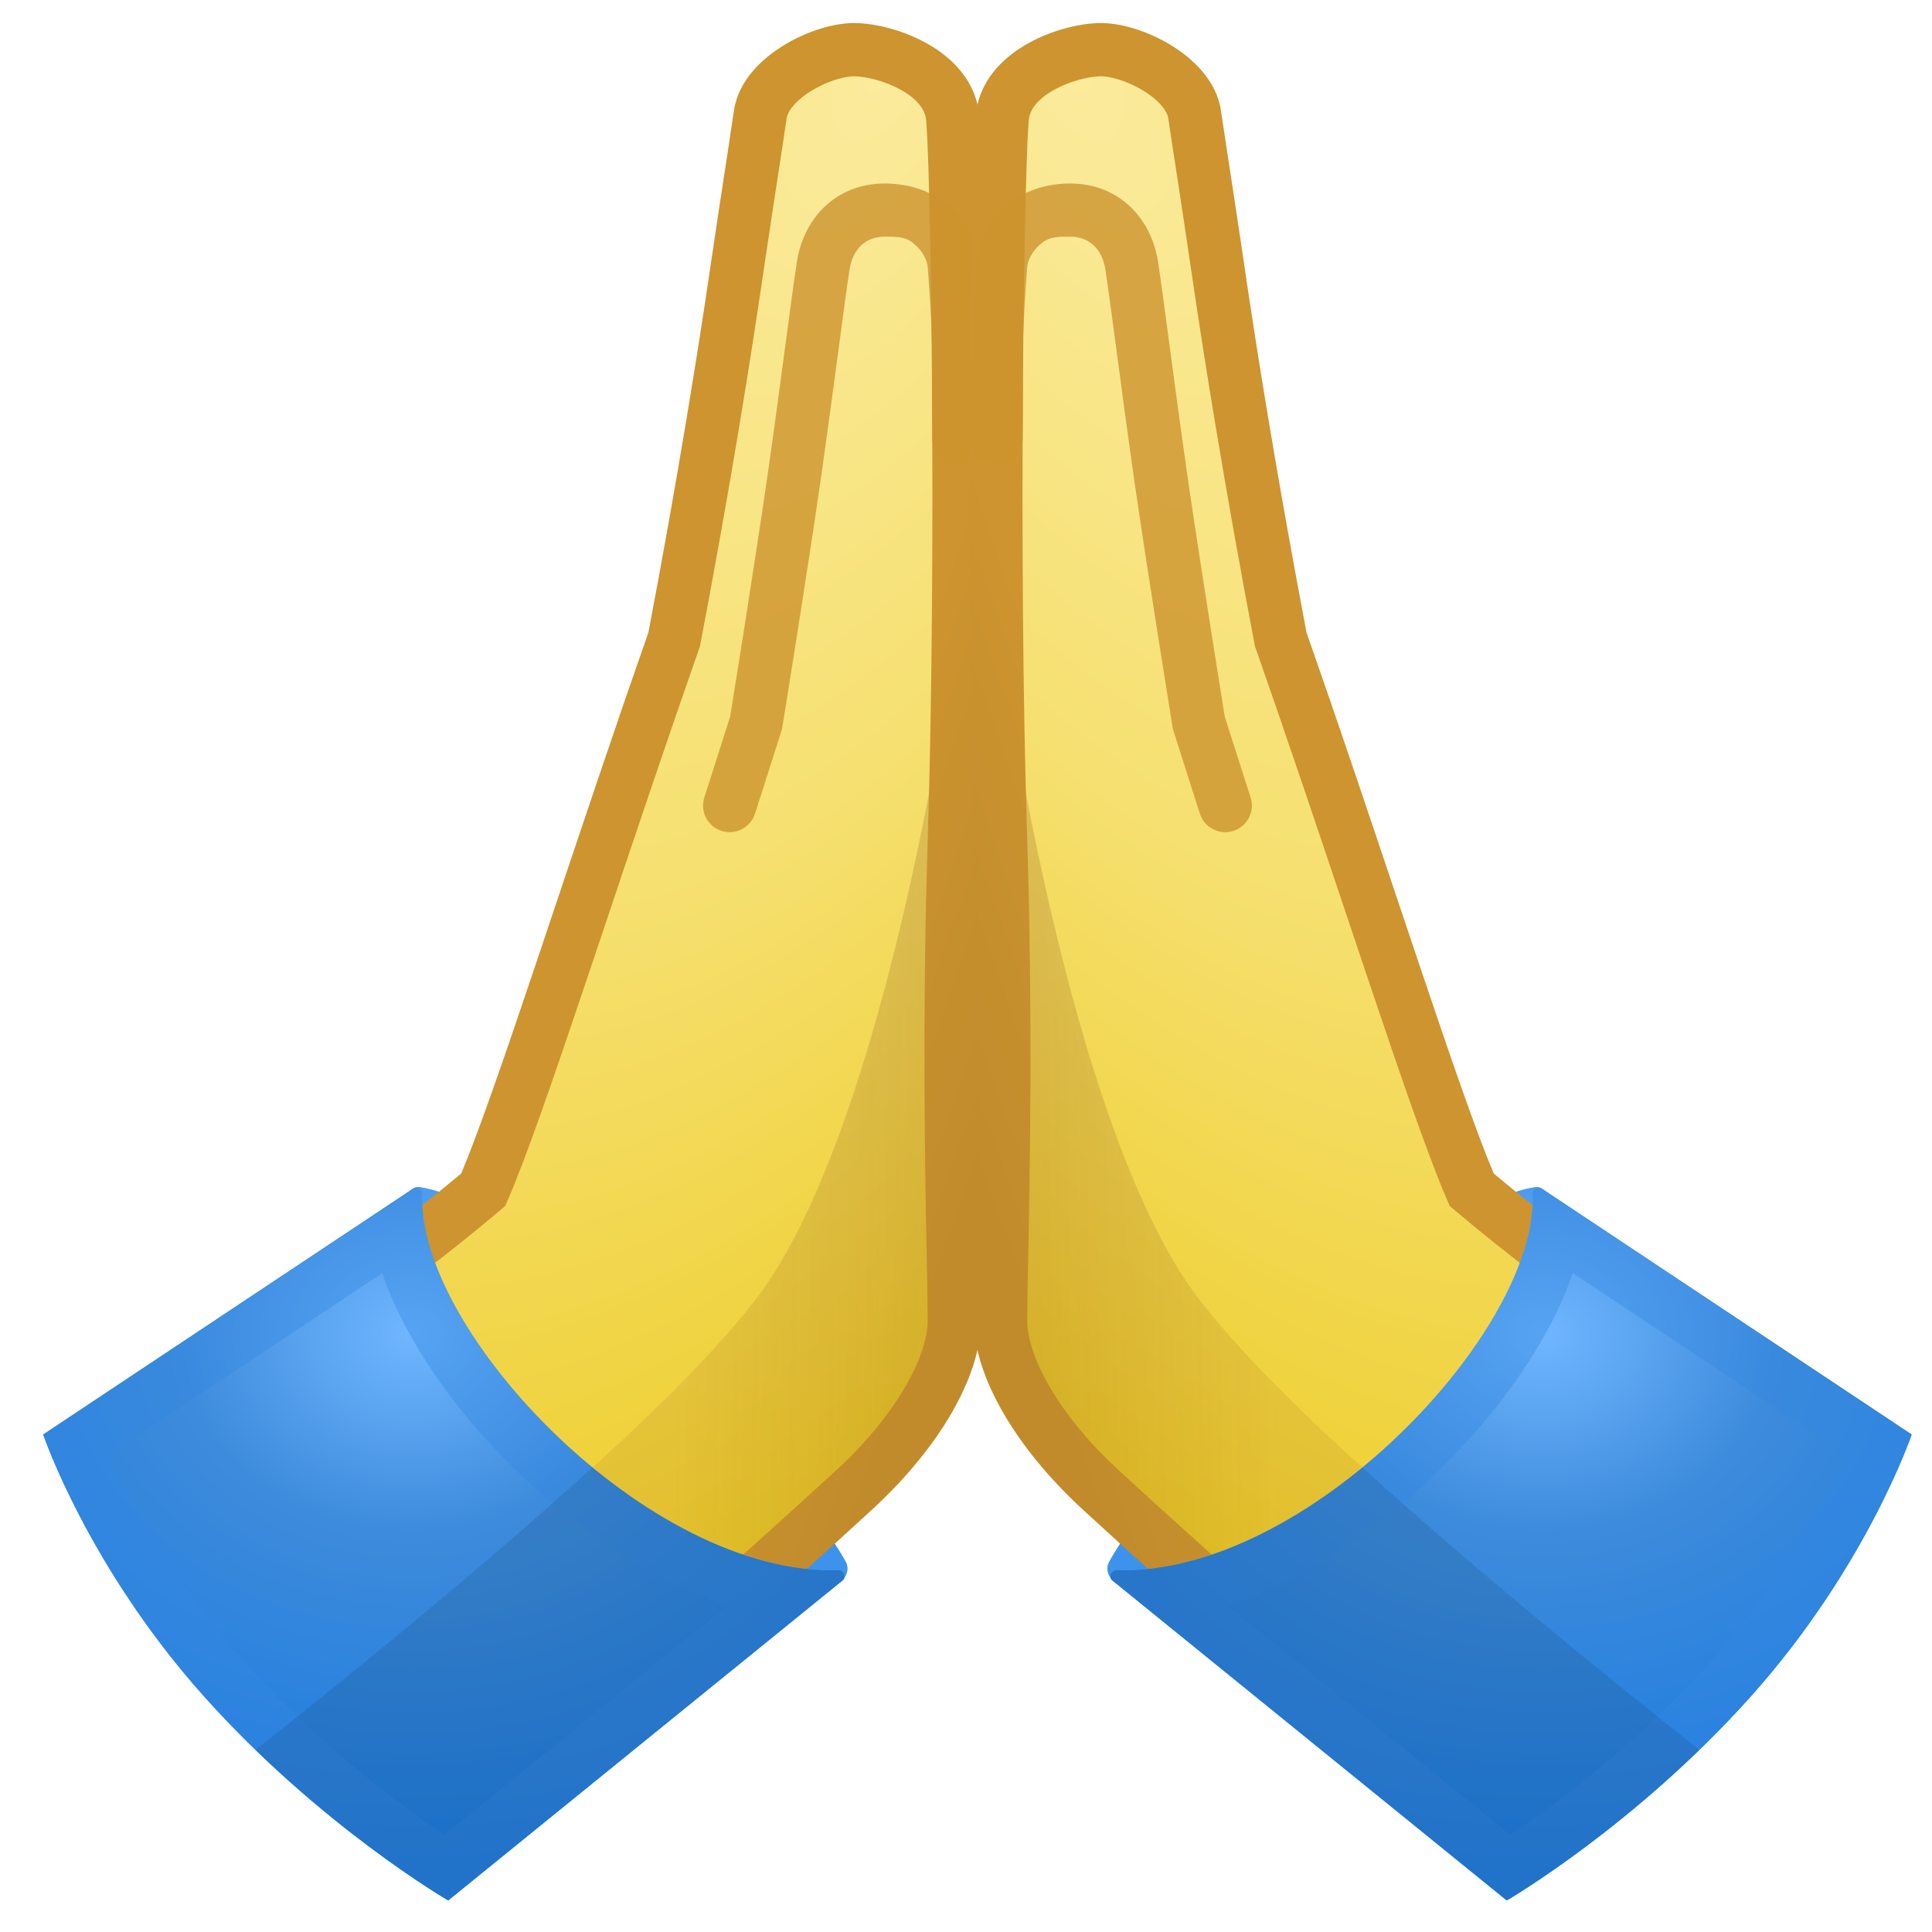
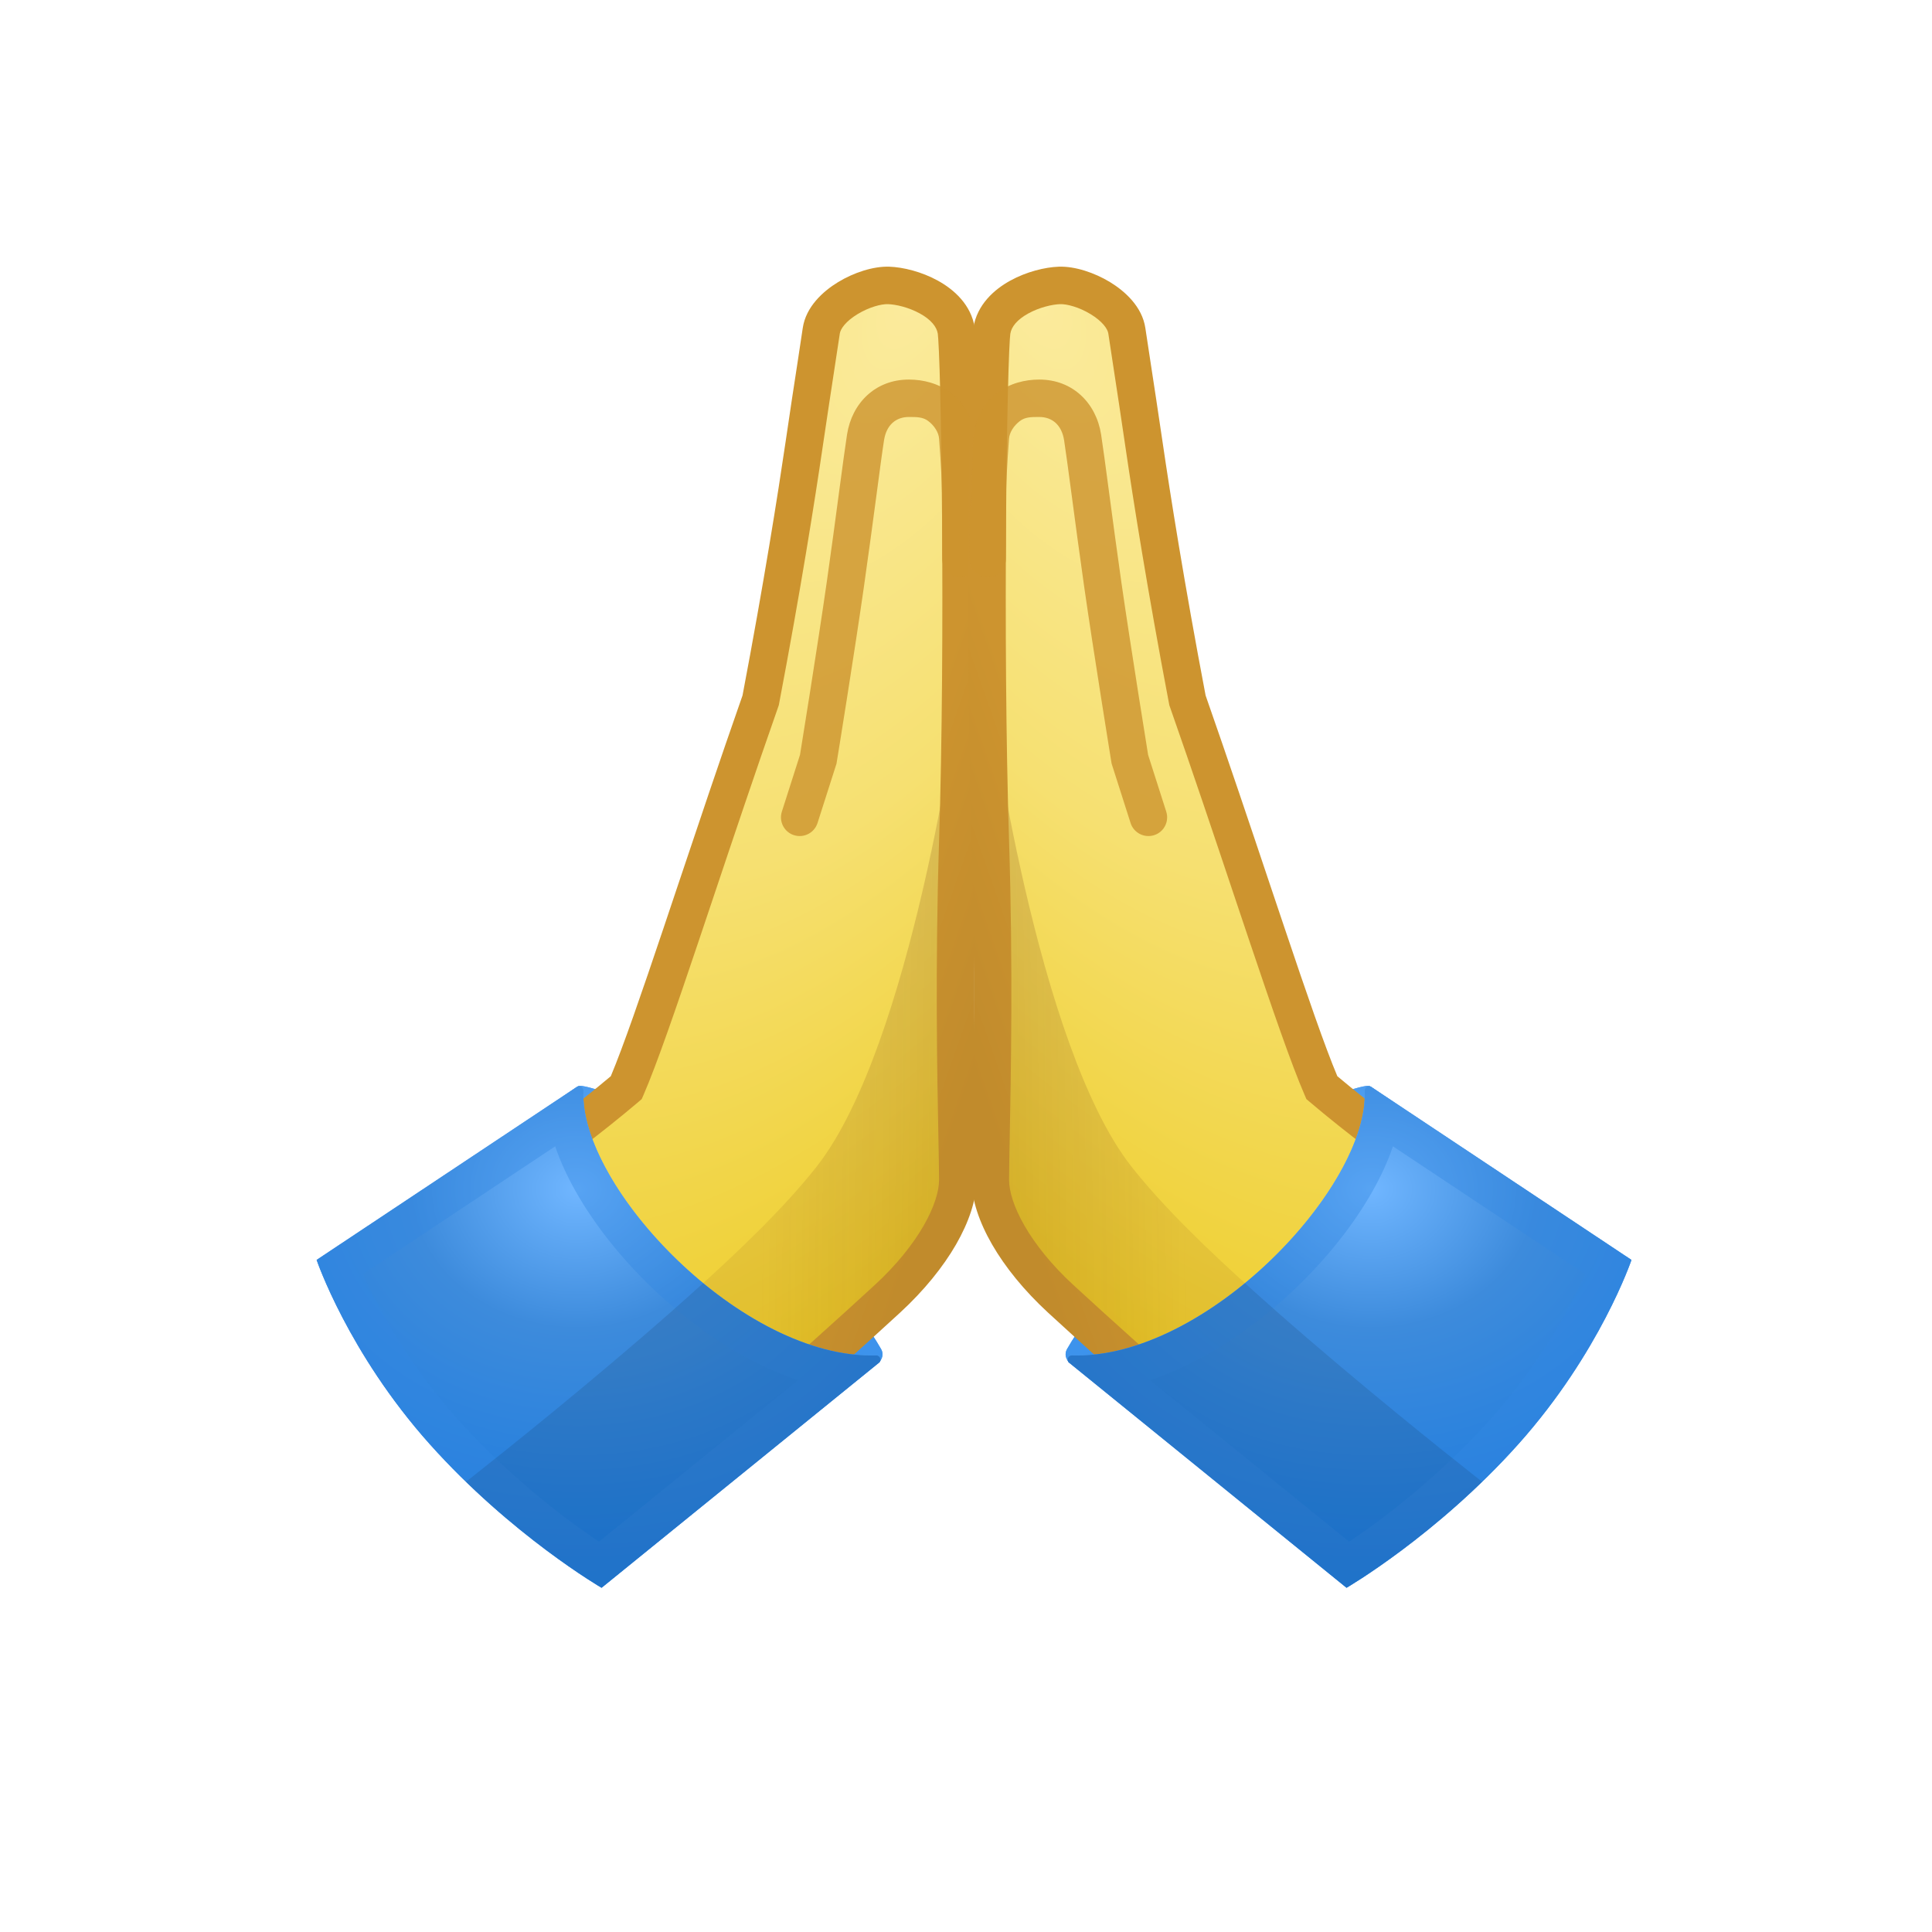
- <svg xmlns="http://www.w3.org/2000/svg" width="38" height="38" viewBox="0 0 38 38" fill="none">
-   <path d="M9.994 35.834L16.538 31.099C16.663 31.009 16.705 30.843 16.629 30.709C15.311 28.384 10.445 23.689 8.259 23.351C8.209 23.343 8.161 23.357 8.12 23.385L2.366 27.317C1.726 27.754 1.631 28.662 2.167 29.222L8.35 35.684C8.783 36.138 9.485 36.202 9.994 35.834Z" fill="#62A9F3" />
-   <path d="M9.994 35.834L16.538 31.099C16.663 31.009 16.705 30.843 16.629 30.709C15.311 28.384 10.445 23.689 8.259 23.351C8.209 23.343 8.161 23.357 8.12 23.385L2.366 27.317C1.726 27.754 1.631 28.662 2.167 29.222L8.35 35.684C8.783 36.138 9.485 36.202 9.994 35.834Z" fill="url(#paint0_radial_5652_33813)" />
-   <path d="M13.261 12.574C11.637 17.207 10.223 21.747 9.505 23.4C7.494 25.108 4.912 26.835 3.284 27.875C2.488 28.384 2.344 29.502 3.001 30.181L7.536 34.867C8.309 35.666 9.569 35.722 10.406 34.992C12.097 33.517 14.867 31.084 16.801 29.304C18.085 28.124 18.77 26.843 18.77 25.982C18.77 24.857 18.626 21.05 18.77 16.534C18.952 10.859 18.827 2.869 18.729 2.246C18.595 1.401 17.445 0.997 16.838 0.977C16.199 0.956 15.062 1.523 14.955 2.246C14.848 2.969 14.685 3.996 14.473 5.436C14.262 6.877 13.86 9.426 13.261 12.574Z" fill="#FFE560" />
-   <path d="M13.261 12.574C11.637 17.207 10.223 21.747 9.505 23.4C7.494 25.108 4.912 26.835 3.284 27.875C2.488 28.384 2.344 29.502 3.001 30.181L7.536 34.867C8.309 35.666 9.569 35.722 10.406 34.992C12.097 33.517 14.867 31.084 16.801 29.304C18.085 28.124 18.77 26.843 18.77 25.982C18.77 24.857 18.626 21.05 18.77 16.534C18.952 10.859 18.827 2.869 18.729 2.246C18.595 1.401 17.445 0.997 16.838 0.977C16.199 0.956 15.062 1.523 14.955 2.246C14.848 2.969 14.685 3.996 14.473 5.436C14.262 6.877 13.86 9.426 13.261 12.574Z" fill="url(#paint1_radial_5652_33813)" />
-   <path d="M8.105 31.855C7.746 32.138 7.536 32.567 7.536 33.023L7.536 34.02C7.536 34.564 7.729 35.133 8.23 35.343C8.942 35.641 9.789 35.53 10.406 34.992C12.097 33.517 14.867 31.084 16.801 29.304C18.084 28.124 18.77 26.843 18.77 25.982C18.77 24.857 18.77 17.168 18.77 12.649C18.77 12.649 17.488 22.198 14.837 25.592C13.095 27.823 9.498 30.753 8.105 31.855Z" fill="url(#paint2_linear_5652_33813)" />
-   <path fill-rule="evenodd" clip-rule="evenodd" d="M15.969 1.78C15.636 1.982 15.492 2.194 15.473 2.322C15.43 2.616 15.379 2.947 15.32 3.33C15.23 3.919 15.121 4.63 14.991 5.512C14.779 6.959 14.376 9.516 13.775 12.672L13.768 12.71L13.755 12.747C13.113 14.578 12.504 16.394 11.957 18.026C11.813 18.455 11.674 18.871 11.539 19.271C10.896 21.183 10.355 22.757 9.985 23.608L9.936 23.72L9.844 23.799C7.805 25.53 5.198 27.273 3.566 28.316C3.041 28.651 2.956 29.382 3.377 29.817L7.912 34.504C8.492 35.103 9.436 35.144 10.062 34.597C11.752 33.122 14.518 30.694 16.447 28.919C17.055 28.36 17.512 27.785 17.814 27.262C18.12 26.73 18.247 26.286 18.247 25.982C18.247 25.728 18.239 25.326 18.229 24.801C18.195 23.066 18.136 19.992 18.247 16.517C18.337 13.689 18.352 10.28 18.331 7.499C18.321 6.109 18.302 4.878 18.279 3.956C18.268 3.495 18.256 3.113 18.243 2.828C18.23 2.529 18.218 2.37 18.212 2.328C18.181 2.135 18.024 1.934 17.709 1.761C17.4 1.591 17.041 1.508 16.82 1.5C16.632 1.494 16.289 1.585 15.969 1.78ZM15.425 0.885C15.86 0.621 16.404 0.439 16.855 0.454C17.242 0.467 17.762 0.595 18.213 0.844C18.659 1.089 19.143 1.512 19.246 2.164C19.264 2.278 19.277 2.504 19.289 2.783C19.302 3.077 19.314 3.466 19.326 3.93C19.348 4.859 19.368 6.097 19.378 7.491C19.399 10.28 19.384 13.704 19.293 16.551C19.183 19.991 19.241 23.001 19.275 24.747C19.286 25.289 19.294 25.709 19.294 25.982C19.294 26.538 19.077 27.166 18.721 27.785C18.359 28.412 17.831 29.068 17.156 29.689C15.215 31.475 12.441 33.911 10.75 35.386C9.702 36.301 8.125 36.229 7.16 35.231L2.625 30.545C1.732 29.622 1.934 28.116 3.002 27.434C4.6 26.413 7.103 24.738 9.072 23.08C9.419 22.254 9.927 20.781 10.547 18.937C10.681 18.539 10.82 18.124 10.963 17.696C11.507 16.075 12.114 14.264 12.754 12.438C13.347 9.316 13.746 6.789 13.956 5.36C14.083 4.488 14.196 3.751 14.289 3.15C14.347 2.768 14.397 2.441 14.437 2.169C14.525 1.574 15.003 1.141 15.425 0.885Z" fill="url(#paint3_linear_5652_33813)" />
-   <path d="M8.815 37.379L16.572 31.085C16.653 31.019 16.596 30.88 16.491 30.884C12.737 31.007 8.173 26.154 8.307 23.482C8.312 23.39 8.208 23.325 8.131 23.375L0.85 28.215C0.85 28.215 1.729 30.81 4.009 33.361C6.289 35.912 8.815 37.379 8.815 37.379Z" fill="#62A9F3" />
-   <path d="M8.815 37.379L16.572 31.085C16.653 31.019 16.596 30.88 16.491 30.884C12.737 31.007 8.173 26.154 8.307 23.482C8.312 23.39 8.208 23.325 8.131 23.375L0.85 28.215C0.85 28.215 1.729 30.81 4.009 33.361C6.289 35.912 8.815 37.379 8.815 37.379Z" fill="url(#paint4_radial_5652_33813)" />
-   <path fill-rule="evenodd" clip-rule="evenodd" d="M15.582 30.822C15.488 30.807 15.394 30.789 15.3 30.769C12.265 30.113 9.083 26.846 8.427 24.436C8.422 24.417 8.416 24.398 8.412 24.379C8.345 24.119 8.308 23.87 8.304 23.636C8.304 23.584 8.304 23.532 8.307 23.482C8.312 23.39 8.208 23.325 8.131 23.375L0.85 28.215C0.85 28.215 1.729 30.81 4.009 33.361C6.289 35.912 8.815 37.379 8.815 37.379L16.572 31.085C16.653 31.019 16.596 30.88 16.491 30.884C16.464 30.885 16.437 30.885 16.41 30.886C16.137 30.889 15.86 30.867 15.582 30.822ZM14.303 31.578C12.784 31.07 11.348 30.074 10.216 28.986C9.356 28.16 8.614 27.227 8.09 26.297C7.862 25.894 7.663 25.47 7.518 25.04L2.144 28.612C2.239 28.822 2.358 29.07 2.503 29.347C2.978 30.258 3.721 31.467 4.79 32.663C5.871 33.873 7.016 34.831 7.894 35.488C8.221 35.733 8.509 35.935 8.741 36.091L14.303 31.578Z" fill="#3287E1" fill-opacity="0.4" />
-   <mask id="mask0_5652_33813" style="mask-type:alpha" maskUnits="userSpaceOnUse" x="0" y="23" width="17" height="15">
-     <path d="M8.815 37.379L16.572 31.085C16.653 31.019 16.596 30.88 16.491 30.884C12.737 31.007 8.173 26.154 8.307 23.482C8.312 23.39 8.208 23.325 8.131 23.375L0.85 28.215C0.85 28.215 1.729 30.81 4.009 33.361C6.289 35.912 8.815 37.379 8.815 37.379Z" fill="url(#paint5_radial_5652_33813)" />
+ <svg xmlns="http://www.w3.org/2000/svg" width="54" height="54" viewBox="0 0 54 54" fill="none">
+   <path d="M17.994 42.834L24.538 38.099C24.663 38.009 24.705 37.843 24.629 37.71C23.311 35.384 18.445 30.689 16.259 30.351C16.209 30.344 16.162 30.357 16.12 30.385L10.366 34.317C9.726 34.754 9.631 35.662 10.167 36.222L16.35 42.684C16.783 43.138 17.485 43.202 17.994 42.834Z" fill="#62A9F3" />
+   <path d="M17.994 42.834L24.538 38.099C24.663 38.009 24.705 37.843 24.629 37.71C23.311 35.384 18.445 30.689 16.259 30.351C16.209 30.344 16.162 30.357 16.12 30.385L10.366 34.317C9.726 34.754 9.631 35.662 10.167 36.222L16.35 42.684C16.783 43.138 17.485 43.202 17.994 42.834Z" fill="url(#paint0_radial_37963_15608)" />
+   <path d="M21.261 19.574C19.637 24.207 18.223 28.747 17.505 30.4C15.494 32.108 12.912 33.835 11.284 34.875C10.488 35.384 10.344 36.502 11.001 37.181L15.536 41.868C16.308 42.666 17.569 42.722 18.406 41.992C20.097 40.517 22.867 38.084 24.801 36.304C26.085 35.124 26.77 33.843 26.77 32.982C26.77 31.857 26.626 28.05 26.77 23.534C26.952 17.859 26.827 9.869 26.729 9.246C26.595 8.401 25.445 7.998 24.838 7.977C24.199 7.956 23.062 8.523 22.955 9.246C22.848 9.969 22.685 10.996 22.474 12.436C22.262 13.877 21.86 16.426 21.261 19.574Z" fill="#FFE560" />
+   <path d="M21.261 19.574C19.637 24.207 18.223 28.747 17.505 30.4C15.494 32.108 12.912 33.835 11.284 34.875C10.488 35.384 10.344 36.502 11.001 37.181L15.536 41.868C16.308 42.666 17.569 42.722 18.406 41.992C20.097 40.517 22.867 38.084 24.801 36.304C26.085 35.124 26.77 33.843 26.77 32.982C26.77 31.857 26.626 28.05 26.77 23.534C26.952 17.859 26.827 9.869 26.729 9.246C26.595 8.401 25.445 7.998 24.838 7.977C24.199 7.956 23.062 8.523 22.955 9.246C22.848 9.969 22.685 10.996 22.474 12.436C22.262 13.877 21.86 16.426 21.261 19.574Z" fill="url(#paint1_radial_37963_15608)" />
+   <path d="M16.105 38.855C15.746 39.138 15.536 39.566 15.536 40.023L15.536 41.02C15.536 41.564 15.729 42.133 16.23 42.343C16.942 42.641 17.789 42.53 18.406 41.992C20.097 40.517 22.866 38.084 24.801 36.304C26.084 35.124 26.77 33.843 26.77 32.982C26.77 31.857 26.77 24.168 26.77 19.649C26.77 19.649 25.488 29.198 22.837 32.592C21.095 34.822 17.498 37.753 16.105 38.855Z" fill="url(#paint2_linear_37963_15608)" />
+   <path fill-rule="evenodd" clip-rule="evenodd" d="M23.969 8.78C23.636 8.982 23.492 9.194 23.473 9.322C23.43 9.616 23.379 9.948 23.32 10.33C23.23 10.919 23.121 11.63 22.991 12.512C22.779 13.959 22.376 16.516 21.775 19.672L21.768 19.71L21.755 19.747C21.113 21.578 20.504 23.394 19.957 25.026C19.813 25.455 19.674 25.871 19.539 26.271C18.896 28.183 18.355 29.757 17.985 30.608L17.936 30.72L17.844 30.799C15.805 32.53 13.198 34.273 11.566 35.316C11.041 35.651 10.956 36.382 11.377 36.817L15.912 41.504C16.492 42.103 17.436 42.144 18.062 41.597C19.753 40.123 22.518 37.694 24.447 35.919C25.055 35.36 25.512 34.785 25.814 34.262C26.12 33.73 26.247 33.286 26.247 32.982C26.247 32.728 26.239 32.326 26.229 31.801C26.195 30.066 26.136 26.992 26.247 23.517C26.337 20.689 26.352 17.28 26.331 14.499C26.321 13.109 26.302 11.878 26.279 10.956C26.268 10.495 26.256 10.113 26.243 9.828C26.23 9.529 26.218 9.37 26.212 9.328C26.181 9.135 26.024 8.934 25.709 8.761C25.4 8.591 25.041 8.508 24.82 8.501C24.632 8.494 24.289 8.585 23.969 8.78ZM23.425 7.885C23.86 7.621 24.404 7.439 24.855 7.454C25.242 7.467 25.762 7.595 26.213 7.844C26.659 8.089 27.143 8.512 27.246 9.164C27.264 9.278 27.277 9.504 27.289 9.783C27.302 10.077 27.314 10.466 27.326 10.93C27.348 11.859 27.368 13.097 27.378 14.492C27.399 17.28 27.384 20.704 27.293 23.551C27.183 26.991 27.241 30.001 27.275 31.747C27.286 32.289 27.294 32.709 27.294 32.982C27.294 33.538 27.077 34.166 26.721 34.785C26.359 35.412 25.831 36.068 25.156 36.69C23.215 38.475 20.441 40.911 18.75 42.386C17.702 43.301 16.125 43.229 15.16 42.231L10.625 37.545C9.732 36.622 9.934 35.116 11.002 34.434C12.6 33.413 15.103 31.738 17.072 30.08C17.419 29.254 17.927 27.781 18.547 25.937C18.681 25.539 18.82 25.124 18.963 24.697C19.507 23.075 20.114 21.264 20.754 19.438C21.347 16.316 21.746 13.789 21.956 12.36C22.083 11.489 22.196 10.751 22.289 10.15C22.347 9.768 22.397 9.441 22.437 9.169C22.525 8.574 23.003 8.142 23.425 7.885Z" fill="url(#paint3_linear_37963_15608)" />
+   <path d="M16.814 44.379L24.572 38.085C24.653 38.019 24.596 37.88 24.491 37.884C20.737 38.007 16.173 33.154 16.307 30.482C16.311 30.39 16.208 30.325 16.131 30.375L8.85 35.215C8.85 35.215 9.729 37.81 12.009 40.361C14.289 42.912 16.814 44.379 16.814 44.379Z" fill="#62A9F3" />
+   <path d="M16.814 44.379L24.572 38.085C24.653 38.019 24.596 37.88 24.491 37.884C20.737 38.007 16.173 33.154 16.307 30.482C16.311 30.39 16.208 30.325 16.131 30.375L8.85 35.215C8.85 35.215 9.729 37.81 12.009 40.361C14.289 42.912 16.814 44.379 16.814 44.379Z" fill="url(#paint4_radial_37963_15608)" />
+   <path fill-rule="evenodd" clip-rule="evenodd" d="M23.582 37.822C23.488 37.807 23.394 37.789 23.3 37.769C20.265 37.113 17.083 33.846 16.427 31.436C16.422 31.417 16.416 31.398 16.412 31.379C16.345 31.119 16.308 30.87 16.304 30.636C16.304 30.584 16.304 30.532 16.307 30.482C16.311 30.39 16.208 30.325 16.131 30.375L8.85 35.215C8.85 35.215 9.729 37.81 12.009 40.361C14.289 42.912 16.814 44.379 16.814 44.379L24.572 38.085C24.653 38.019 24.596 37.88 24.491 37.884C24.464 37.885 24.437 37.885 24.41 37.886C24.137 37.889 23.86 37.867 23.582 37.822ZM22.303 38.578C20.784 38.07 19.348 37.074 18.215 35.986C17.356 35.16 16.614 34.227 16.09 33.298C15.862 32.894 15.663 32.47 15.518 32.04L10.144 35.612C10.239 35.822 10.358 36.07 10.503 36.347C10.978 37.258 11.721 38.467 12.79 39.663C13.871 40.873 15.016 41.831 15.894 42.489C16.221 42.733 16.509 42.935 16.741 43.091L22.303 38.578Z" fill="#3287E1" fill-opacity="0.4" />
+   <mask id="mask0_37963_15608" style="mask-type:alpha" maskUnits="userSpaceOnUse" x="8" y="30" width="17" height="15">
+     <path d="M16.814 44.379L24.572 38.085C24.653 38.019 24.596 37.88 24.491 37.884C20.737 38.007 16.173 33.154 16.307 30.482C16.311 30.39 16.208 30.325 16.131 30.375L8.85 35.215C8.85 35.215 9.729 37.81 12.009 40.361C14.289 42.912 16.814 44.379 16.814 44.379Z" fill="url(#paint5_radial_37963_15608)" />
  </mask>
-   <g mask="url(#mask0_5652_33813)">
-     <path d="M4.865 34.541L8.515 37.74C10.206 36.265 15.138 32.441 17.073 30.661C18.356 29.481 18.77 26.843 18.77 25.982L14.837 25.592C12.748 28.406 4.865 34.541 4.865 34.541Z" fill="black" fill-opacity="0.1" />
+   <g mask="url(#mask0_37963_15608)">
+     <path d="M12.865 41.541L16.515 44.74C18.206 43.265 23.138 39.441 25.073 37.661C26.356 36.481 26.77 33.843 26.77 32.982L22.837 32.592C20.748 35.406 12.865 41.541 12.865 41.541Z" fill="black" fill-opacity="0.1" />
  </g>
-   <path fill-rule="evenodd" clip-rule="evenodd" d="M17.942 4.766C17.794 4.655 17.628 4.655 17.402 4.655C17.042 4.655 16.776 4.876 16.709 5.305C16.659 5.622 16.585 6.178 16.493 6.873C16.395 7.604 16.277 8.489 16.145 9.412C16.02 10.289 15.831 11.513 15.673 12.515C15.594 13.017 15.522 13.464 15.471 13.786L15.387 14.303L15.381 14.343L14.85 16.004C14.762 16.279 14.468 16.431 14.193 16.343C13.917 16.255 13.765 15.961 13.853 15.685L14.36 14.098L14.437 13.62C14.489 13.299 14.56 12.853 14.639 12.352C14.796 11.35 14.985 10.133 15.109 9.264C15.237 8.371 15.354 7.49 15.452 6.754C15.548 6.04 15.625 5.463 15.675 5.143C15.812 4.271 16.462 3.609 17.402 3.609C17.803 3.609 18.223 3.714 18.569 3.973C18.925 4.24 19.165 4.641 19.238 5.15C19.252 5.254 19.262 5.482 19.269 5.751C19.278 6.037 19.286 6.415 19.293 6.85C19.312 8.04 19.299 6.092 19.349 7.281C19.351 7.682 19.353 8.014 19.354 8.247L19.355 8.611C19.357 8.9 19.123 9.136 18.834 9.137C18.545 9.138 18.335 8.9 18.334 8.611L18.333 8.247C18.331 8.015 18.335 7.681 18.333 7.281C18.342 6.604 18.298 5.938 18.248 5.263C18.236 5.092 18.122 4.901 17.942 4.766Z" fill="#CD942F" fill-opacity="0.8" />
-   <path d="M28.457 35.834L21.912 31.099C21.788 31.009 21.746 30.843 21.822 30.709C23.14 28.384 28.006 23.689 30.192 23.351C30.241 23.343 30.289 23.357 30.331 23.385L36.085 27.317C36.725 27.754 36.82 28.662 36.284 29.222L30.101 35.684C29.667 36.138 28.965 36.202 28.457 35.834Z" fill="#62A9F3" />
-   <path d="M28.457 35.834L21.912 31.099C21.788 31.009 21.746 30.843 21.822 30.709C23.14 28.384 28.006 23.689 30.192 23.351C30.241 23.343 30.289 23.357 30.331 23.385L36.085 27.317C36.725 27.754 36.82 28.662 36.284 29.222L30.101 35.684C29.667 36.138 28.965 36.202 28.457 35.834Z" fill="url(#paint6_radial_5652_33813)" />
-   <path d="M25.19 12.574C26.814 17.207 28.228 21.747 28.946 23.4C30.956 25.108 33.539 26.835 35.167 27.875C35.963 28.384 36.107 29.502 35.45 30.181L30.915 34.867C30.142 35.666 28.882 35.722 28.045 34.992C26.354 33.517 23.584 31.084 21.649 29.304C20.366 28.124 19.68 26.843 19.68 25.982C19.68 24.857 19.825 21.05 19.68 16.534C19.499 10.859 19.623 2.869 19.722 2.246C19.855 1.401 21.005 0.997 21.613 0.977C22.252 0.956 23.389 1.523 23.495 2.246C23.602 2.969 23.766 3.996 23.977 5.436C24.188 6.877 24.591 9.426 25.19 12.574Z" fill="#FFE560" />
-   <path d="M25.19 12.574C26.814 17.207 28.228 21.747 28.946 23.4C30.956 25.108 33.539 26.835 35.167 27.875C35.963 28.384 36.107 29.502 35.45 30.181L30.915 34.867C30.142 35.666 28.882 35.722 28.045 34.992C26.354 33.517 23.584 31.084 21.649 29.304C20.366 28.124 19.68 26.843 19.68 25.982C19.68 24.857 19.825 21.05 19.68 16.534C19.499 10.859 19.623 2.869 19.722 2.246C19.855 1.401 21.005 0.997 21.613 0.977C22.252 0.956 23.389 1.523 23.495 2.246C23.602 2.969 23.766 3.996 23.977 5.436C24.188 6.877 24.591 9.426 25.19 12.574Z" fill="url(#paint7_radial_5652_33813)" />
-   <path d="M30.346 31.855C30.704 32.138 30.915 32.567 30.915 33.023L30.915 34.02C30.915 34.564 30.721 35.133 30.22 35.343C29.508 35.641 28.662 35.53 28.045 34.992C26.354 33.517 23.584 31.084 21.649 29.304C20.366 28.124 19.68 26.843 19.68 25.982C19.68 24.857 19.68 17.168 19.68 12.649C19.68 12.649 20.962 22.198 23.613 25.592C25.355 27.823 28.953 30.753 30.346 31.855Z" fill="url(#paint8_linear_5652_33813)" />
-   <path fill-rule="evenodd" clip-rule="evenodd" d="M22.482 1.78C22.815 1.982 22.959 2.194 22.978 2.322C23.021 2.616 23.072 2.947 23.131 3.33C23.221 3.919 23.33 4.63 23.459 5.512C23.671 6.959 24.075 9.516 24.676 12.672L24.683 12.71L24.696 12.747C25.338 14.578 25.947 16.394 26.494 18.026C26.637 18.455 26.777 18.871 26.912 19.271C27.555 21.183 28.096 22.757 28.466 23.608L28.514 23.72L28.607 23.799C30.646 25.53 33.253 27.273 34.885 28.316C35.409 28.651 35.495 29.382 35.074 29.817L30.538 34.504C29.959 35.103 29.015 35.144 28.389 34.597C26.698 33.122 23.933 30.694 22.004 28.919C21.396 28.36 20.939 27.785 20.637 27.262C20.33 26.73 20.204 26.286 20.204 25.982C20.204 25.728 20.212 25.326 20.222 24.801C20.255 23.066 20.315 19.992 20.204 16.517C20.113 13.689 20.099 10.28 20.12 7.499C20.13 6.109 20.149 4.878 20.172 3.956C20.183 3.495 20.195 3.113 20.207 2.828C20.22 2.529 20.232 2.37 20.239 2.328C20.269 2.135 20.427 1.934 20.742 1.761C21.05 1.591 21.41 1.508 21.63 1.5C21.818 1.494 22.162 1.585 22.482 1.78ZM23.026 0.885C22.591 0.621 22.047 0.439 21.596 0.454C21.209 0.467 20.689 0.595 20.237 0.844C19.792 1.089 19.308 1.512 19.205 2.164C19.187 2.278 19.173 2.504 19.161 2.783C19.149 3.077 19.136 3.466 19.125 3.93C19.102 4.859 19.083 6.097 19.073 7.491C19.052 10.28 19.066 13.704 19.157 16.551C19.267 19.991 19.209 23.001 19.175 24.747C19.165 25.289 19.157 25.709 19.157 25.982C19.157 26.538 19.373 27.166 19.73 27.785C20.092 28.412 20.62 29.068 21.295 29.689C23.235 31.475 26.01 33.911 27.701 35.386C28.749 36.301 30.326 36.229 31.291 35.231L35.826 30.545C36.719 29.622 36.517 28.116 35.448 27.434C33.851 26.413 31.347 24.738 29.379 23.08C29.031 22.254 28.524 20.781 27.904 18.937C27.77 18.539 27.631 18.124 27.487 17.696C26.944 16.075 26.336 14.264 25.697 12.438C25.103 9.316 24.704 6.789 24.495 5.36C24.367 4.488 24.254 3.751 24.162 3.15C24.104 2.768 24.053 2.441 24.013 2.169C23.925 1.574 23.447 1.141 23.026 0.885Z" fill="url(#paint9_linear_5652_33813)" />
-   <path d="M29.636 37.379L21.879 31.085C21.797 31.019 21.854 30.88 21.959 30.884C25.714 31.007 30.278 26.154 30.144 23.482C30.139 23.39 30.243 23.325 30.319 23.375L37.6 28.215C37.6 28.215 36.721 30.81 34.441 33.361C32.161 35.912 29.636 37.379 29.636 37.379Z" fill="#62A9F3" />
-   <path d="M29.636 37.379L21.879 31.085C21.797 31.019 21.854 30.88 21.959 30.884C25.714 31.007 30.278 26.154 30.144 23.482C30.139 23.39 30.243 23.325 30.319 23.375L37.6 28.215C37.6 28.215 36.721 30.81 34.441 33.361C32.161 35.912 29.636 37.379 29.636 37.379Z" fill="url(#paint10_radial_5652_33813)" />
-   <path fill-rule="evenodd" clip-rule="evenodd" d="M22.869 30.822C22.963 30.807 23.056 30.789 23.15 30.769C26.186 30.113 29.368 26.846 30.024 24.436C30.029 24.417 30.034 24.398 30.039 24.379C30.106 24.119 30.143 23.87 30.146 23.636C30.147 23.584 30.146 23.532 30.144 23.482C30.139 23.39 30.243 23.325 30.319 23.375L37.6 28.215C37.6 28.215 36.721 30.81 34.441 33.361C32.161 35.912 29.636 37.379 29.636 37.379L21.879 31.085C21.797 31.019 21.854 30.88 21.959 30.884C21.986 30.885 22.014 30.885 22.041 30.886C22.314 30.889 22.59 30.867 22.869 30.822ZM24.148 31.578C25.667 31.07 27.103 30.074 28.235 28.986C29.094 28.16 29.836 27.227 30.361 26.297C30.589 25.894 30.787 25.47 30.933 25.04L36.307 28.612C36.211 28.822 36.092 29.07 35.948 29.347C35.473 30.258 34.73 31.467 33.661 32.663C32.58 33.873 31.435 34.831 30.557 35.488C30.23 35.733 29.941 35.935 29.71 36.091L24.148 31.578Z" fill="#3287E1" fill-opacity="0.4" />
-   <mask id="mask1_5652_33813" style="mask-type:alpha" maskUnits="userSpaceOnUse" x="21" y="23" width="17" height="15">
-     <path d="M29.636 37.379L21.879 31.085C21.797 31.019 21.854 30.88 21.959 30.884C25.714 31.007 30.278 26.154 30.144 23.482C30.139 23.39 30.243 23.325 30.319 23.375L37.6 28.215C37.6 28.215 36.721 30.81 34.441 33.361C32.161 35.912 29.636 37.379 29.636 37.379Z" fill="url(#paint11_radial_5652_33813)" />
+   <path fill-rule="evenodd" clip-rule="evenodd" d="M25.942 11.766C25.794 11.655 25.628 11.655 25.402 11.655C25.042 11.655 24.776 11.876 24.709 12.305C24.659 12.622 24.585 13.178 24.493 13.873C24.395 14.604 24.277 15.489 24.145 16.412C24.02 17.289 23.831 18.513 23.673 19.516C23.593 20.017 23.522 20.464 23.471 20.786L23.387 21.303L23.381 21.343L22.85 23.004C22.762 23.279 22.468 23.431 22.192 23.343C21.917 23.256 21.765 22.961 21.853 22.686L22.36 21.099L22.437 20.62C22.488 20.299 22.56 19.853 22.639 19.353C22.797 18.35 22.985 17.133 23.109 16.264C23.237 15.371 23.354 14.49 23.452 13.754C23.548 13.04 23.625 12.463 23.675 12.143C23.812 11.271 24.462 10.609 25.402 10.609C25.803 10.609 26.223 10.714 26.569 10.973C26.925 11.24 27.165 11.641 27.238 12.15C27.252 12.254 27.262 12.482 27.269 12.751C27.278 13.037 27.286 13.415 27.293 13.85C27.312 15.04 27.299 13.092 27.349 14.281C27.351 14.682 27.353 15.014 27.354 15.247L27.355 15.611C27.357 15.9 27.123 16.136 26.834 16.137C26.545 16.138 26.335 15.9 26.334 15.611L26.333 15.247C26.331 15.015 26.335 14.681 26.333 14.281C26.342 13.604 26.298 12.938 26.248 12.263C26.236 12.092 26.122 11.901 25.942 11.766Z" fill="#CD942F" fill-opacity="0.8" />
+   <path d="M36.457 42.834L29.912 38.099C29.788 38.009 29.746 37.843 29.822 37.71C31.14 35.384 36.006 30.689 38.192 30.351C38.241 30.344 38.289 30.357 38.331 30.385L44.085 34.317C44.725 34.754 44.82 35.662 44.284 36.222L38.101 42.684C37.667 43.138 36.965 43.202 36.457 42.834Z" fill="#62A9F3" />
+   <path d="M36.457 42.834L29.912 38.099C29.788 38.009 29.746 37.843 29.822 37.71C31.14 35.384 36.006 30.689 38.192 30.351C38.241 30.344 38.289 30.357 38.331 30.385L44.085 34.317C44.725 34.754 44.82 35.662 44.284 36.222L38.101 42.684C37.667 43.138 36.965 43.202 36.457 42.834Z" fill="url(#paint6_radial_37963_15608)" />
+   <path d="M33.19 19.574C34.813 24.207 36.228 28.747 36.946 30.4C38.956 32.108 41.539 33.835 43.167 34.875C43.963 35.384 44.107 36.502 43.45 37.181L38.915 41.868C38.142 42.666 36.882 42.722 36.045 41.992C34.354 40.517 31.584 38.084 29.649 36.304C28.366 35.124 27.68 33.843 27.68 32.982C27.68 31.857 27.825 28.05 27.68 23.534C27.499 17.859 27.623 9.869 27.722 9.246C27.855 8.401 29.005 7.998 29.613 7.977C30.252 7.956 31.389 8.523 31.495 9.246C31.602 9.969 31.766 10.996 31.977 12.436C32.188 13.877 32.591 16.426 33.19 19.574Z" fill="#FFE560" />
+   <path d="M33.19 19.574C34.813 24.207 36.228 28.747 36.946 30.4C38.956 32.108 41.539 33.835 43.167 34.875C43.963 35.384 44.107 36.502 43.45 37.181L38.915 41.868C38.142 42.666 36.882 42.722 36.045 41.992C34.354 40.517 31.584 38.084 29.649 36.304C28.366 35.124 27.68 33.843 27.68 32.982C27.68 31.857 27.825 28.05 27.68 23.534C27.499 17.859 27.623 9.869 27.722 9.246C27.855 8.401 29.005 7.998 29.613 7.977C30.252 7.956 31.389 8.523 31.495 9.246C31.602 9.969 31.766 10.996 31.977 12.436C32.188 13.877 32.591 16.426 33.19 19.574Z" fill="url(#paint7_radial_37963_15608)" />
+   <path d="M38.346 38.855C38.704 39.138 38.915 39.566 38.915 40.023L38.915 41.02C38.915 41.564 38.721 42.133 38.22 42.343C37.508 42.641 36.661 42.53 36.045 41.992C34.354 40.517 31.584 38.084 29.649 36.304C28.366 35.124 27.68 33.843 27.68 32.982C27.68 31.857 27.68 24.168 27.68 19.649C27.68 19.649 28.962 29.198 31.613 32.592C33.355 34.822 36.953 37.753 38.346 38.855Z" fill="url(#paint8_linear_37963_15608)" />
+   <path fill-rule="evenodd" clip-rule="evenodd" d="M30.482 8.78C30.815 8.982 30.959 9.194 30.978 9.322C31.021 9.616 31.072 9.948 31.131 10.33C31.221 10.919 31.33 11.63 31.459 12.512C31.671 13.959 32.075 16.516 32.676 19.672L32.683 19.71L32.696 19.747C33.338 21.578 33.947 23.394 34.493 25.026C34.637 25.455 34.777 25.871 34.911 26.271C35.555 28.183 36.096 29.757 36.466 30.608L36.514 30.72L36.607 30.799C38.646 32.53 41.253 34.273 42.885 35.316C43.409 35.651 43.495 36.382 43.074 36.817L38.538 41.504C37.959 42.103 37.015 42.144 36.389 41.597C34.698 40.123 31.933 37.694 30.004 35.919C29.396 35.36 28.939 34.785 28.637 34.262C28.33 33.73 28.204 33.286 28.204 32.982C28.204 32.728 28.212 32.326 28.222 31.801C28.255 30.066 28.315 26.992 28.204 23.517C28.113 20.689 28.099 17.28 28.12 14.499C28.13 13.109 28.149 11.878 28.172 10.956C28.183 10.495 28.195 10.113 28.207 9.828C28.22 9.529 28.232 9.37 28.239 9.328C28.269 9.135 28.427 8.934 28.742 8.761C29.05 8.591 29.41 8.508 29.63 8.501C29.818 8.494 30.162 8.585 30.482 8.78ZM31.026 7.885C30.591 7.621 30.047 7.439 29.596 7.454C29.209 7.467 28.689 7.595 28.237 7.844C27.792 8.089 27.308 8.512 27.205 9.164C27.187 9.278 27.173 9.504 27.161 9.783C27.149 10.077 27.136 10.466 27.125 10.93C27.102 11.859 27.083 13.097 27.073 14.492C27.052 17.28 27.066 20.704 27.157 23.551C27.267 26.991 27.209 30.001 27.175 31.747C27.165 32.289 27.157 32.709 27.157 32.982C27.157 33.538 27.373 34.166 27.73 34.785C28.092 35.412 28.62 36.068 29.295 36.69C31.235 38.475 34.01 40.911 35.7 42.386C36.749 43.301 38.326 43.229 39.291 42.231L43.826 37.545C44.719 36.622 44.517 35.116 43.448 34.434C41.851 33.413 39.347 31.738 37.379 30.08C37.031 29.254 36.524 27.781 35.904 25.937C35.77 25.539 35.631 25.124 35.487 24.697C34.944 23.075 34.336 21.264 33.697 19.438C33.103 16.316 32.704 13.789 32.495 12.36C32.367 11.489 32.254 10.751 32.162 10.15C32.103 9.768 32.053 9.441 32.013 9.169C31.925 8.574 31.447 8.142 31.026 7.885Z" fill="url(#paint9_linear_37963_15608)" />
+   <path d="M37.636 44.379L29.879 38.085C29.797 38.019 29.854 37.88 29.959 37.884C33.714 38.007 38.278 33.154 38.144 30.482C38.139 30.39 38.243 30.325 38.319 30.375L45.6 35.215C45.6 35.215 44.721 37.81 42.441 40.361C40.161 42.912 37.636 44.379 37.636 44.379Z" fill="#62A9F3" />
+   <path d="M37.636 44.379L29.879 38.085C29.797 38.019 29.854 37.88 29.959 37.884C33.714 38.007 38.278 33.154 38.144 30.482C38.139 30.39 38.243 30.325 38.319 30.375L45.6 35.215C45.6 35.215 44.721 37.81 42.441 40.361C40.161 42.912 37.636 44.379 37.636 44.379Z" fill="url(#paint10_radial_37963_15608)" />
+   <path fill-rule="evenodd" clip-rule="evenodd" d="M30.869 37.822C30.963 37.807 31.056 37.789 31.15 37.769C34.186 37.113 37.368 33.846 38.024 31.436C38.029 31.417 38.034 31.398 38.039 31.379C38.106 31.119 38.143 30.87 38.146 30.636C38.147 30.584 38.146 30.532 38.144 30.482C38.139 30.39 38.243 30.325 38.319 30.375L45.6 35.215C45.6 35.215 44.721 37.81 42.441 40.361C40.161 42.912 37.636 44.379 37.636 44.379L29.879 38.085C29.797 38.019 29.854 37.88 29.959 37.884C29.986 37.885 30.014 37.885 30.041 37.886C30.314 37.889 30.59 37.867 30.869 37.822ZM32.148 38.578C33.667 38.07 35.103 37.074 36.235 35.986C37.094 35.16 37.836 34.227 38.361 33.298C38.589 32.894 38.787 32.47 38.933 32.04L44.307 35.612C44.211 35.822 44.092 36.07 43.948 36.347C43.473 37.258 42.73 38.467 41.661 39.663C40.58 40.873 39.435 41.831 38.557 42.489C38.23 42.733 37.941 42.935 37.71 43.091L32.148 38.578Z" fill="#3287E1" fill-opacity="0.4" />
+   <mask id="mask1_37963_15608" style="mask-type:alpha" maskUnits="userSpaceOnUse" x="29" y="30" width="17" height="15">
+     <path d="M37.636 44.379L29.879 38.085C29.797 38.019 29.854 37.88 29.959 37.884C33.714 38.007 38.278 33.154 38.144 30.482C38.139 30.39 38.243 30.325 38.319 30.375L45.6 35.215C45.6 35.215 44.721 37.81 42.441 40.361C40.161 42.912 37.636 44.379 37.636 44.379Z" fill="url(#paint11_radial_37963_15608)" />
  </mask>
-   <g mask="url(#mask1_5652_33813)">
-     <path d="M33.586 34.541L29.936 37.74C28.245 36.265 23.313 32.441 21.378 30.661C20.095 29.481 19.68 26.843 19.68 25.982L23.613 25.592C25.702 28.406 33.586 34.541 33.586 34.541Z" fill="black" fill-opacity="0.1" />
+   <g mask="url(#mask1_37963_15608)">
+     <path d="M41.586 41.541L37.936 44.74C36.245 43.265 31.313 39.441 29.378 37.661C28.095 36.481 27.68 33.843 27.68 32.982L31.613 32.592C33.702 35.406 41.586 41.541 41.586 41.541Z" fill="black" fill-opacity="0.1" />
  </g>
-   <path fill-rule="evenodd" clip-rule="evenodd" d="M20.509 4.766C20.657 4.655 20.822 4.655 21.049 4.655C21.408 4.655 21.674 4.876 21.742 5.305C21.791 5.622 21.865 6.178 21.958 6.873C22.055 7.604 22.173 8.489 22.305 9.412C22.43 10.289 22.62 11.513 22.778 12.515C22.857 13.017 22.928 13.464 22.98 13.786L23.063 14.303L23.07 14.343L23.6 16.004C23.688 16.279 23.983 16.431 24.258 16.343C24.534 16.255 24.686 15.961 24.598 15.685L24.09 14.098L24.014 13.62C23.962 13.299 23.891 12.853 23.812 12.352C23.654 11.35 23.466 10.133 23.341 9.264C23.214 8.371 23.096 7.49 22.998 6.754C22.903 6.04 22.826 5.463 22.776 5.143C22.639 4.271 21.988 3.609 21.049 3.609C20.647 3.609 20.228 3.714 19.881 3.973C19.526 4.24 19.285 4.641 19.213 5.15C19.198 5.254 19.189 5.482 19.181 5.751C19.173 6.037 19.165 6.415 19.158 6.85C19.139 8.04 19.151 6.092 19.102 7.281C19.1 7.682 19.098 8.014 19.097 8.247L19.095 8.611C19.094 8.9 19.327 9.136 19.616 9.137C19.906 9.138 20.115 8.9 20.116 8.611L20.118 8.247C20.119 8.015 20.116 7.681 20.118 7.281C20.109 6.604 20.153 5.938 20.202 5.263C20.215 5.092 20.329 4.901 20.509 4.766Z" fill="#CD942F" fill-opacity="0.8" />
+   <path fill-rule="evenodd" clip-rule="evenodd" d="M28.509 11.766C28.657 11.655 28.822 11.655 29.049 11.655C29.408 11.655 29.674 11.876 29.742 12.305C29.791 12.622 29.865 13.178 29.958 13.873C30.055 14.604 30.173 15.489 30.305 16.412C30.43 17.289 30.62 18.513 30.778 19.516C30.857 20.017 30.928 20.464 30.98 20.786L31.063 21.303L31.07 21.343L31.6 23.004C31.688 23.279 31.983 23.431 32.258 23.343C32.534 23.256 32.685 22.961 32.597 22.686L32.09 21.099L32.014 20.62C31.962 20.299 31.891 19.853 31.812 19.353C31.654 18.35 31.466 17.133 31.341 16.264C31.214 15.371 31.096 14.49 30.998 13.754C30.903 13.04 30.826 12.463 30.776 12.143C30.639 11.271 29.988 10.609 29.049 10.609C28.647 10.609 28.228 10.714 27.881 10.973C27.526 11.24 27.285 11.641 27.213 12.15C27.198 12.254 27.189 12.482 27.181 12.751C27.173 13.037 27.165 13.415 27.158 13.85C27.139 15.04 27.151 13.092 27.102 14.281C27.1 14.682 27.098 15.014 27.097 15.247L27.095 15.611C27.094 15.9 27.327 16.136 27.616 16.137C27.906 16.138 28.115 15.9 28.116 15.611L28.118 15.247C28.119 15.015 28.116 14.681 28.118 14.281C28.109 13.604 28.153 12.938 28.202 12.263C28.215 12.092 28.329 11.901 28.509 11.766Z" fill="#CD942F" fill-opacity="0.8" />
  <defs>
-     <radialGradient id="paint0_radial_5652_33813" cx="0" cy="0" r="1" gradientTransform="matrix(3.99003 -0.557746 0.217351 4.64575 8.23666 26.7581)" gradientUnits="userSpaceOnUse">
+     <radialGradient id="paint0_radial_37963_15608" cx="0" cy="0" r="1" gradientTransform="matrix(3.99003 -0.557746 0.217351 4.64575 16.2367 33.7582)" gradientUnits="userSpaceOnUse">
      <stop stop-color="#70B6FF" />
      <stop offset="0.344" stop-color="#62A9F3" />
      <stop offset="0.969" stop-color="#3D93EC" />
    </radialGradient>
-     <radialGradient id="paint1_radial_5652_33813" cx="0" cy="0" r="1" gradientTransform="matrix(-10.0782 35.9979 -22.6213 6.22845 17.6622 0.976762)" gradientUnits="userSpaceOnUse">
+     <radialGradient id="paint1_radial_37963_15608" cx="0" cy="0" r="1" gradientTransform="matrix(-10.0782 35.9979 -22.6213 6.22845 25.6622 7.97681)" gradientUnits="userSpaceOnUse">
      <stop stop-color="#FBEB9D" />
      <stop offset="0.45" stop-color="#F6E071" />
      <stop offset="1" stop-color="#ECC91A" />
    </radialGradient>
-     <linearGradient id="paint2_linear_5652_33813" x1="18.796" y1="26.124" x2="13.153" y2="26.061" gradientUnits="userSpaceOnUse">
+     <linearGradient id="paint2_linear_37963_15608" x1="26.796" y1="33.124" x2="21.153" y2="33.061" gradientUnits="userSpaceOnUse">
      <stop stop-color="#783E11" stop-opacity="0.22" />
      <stop offset="1" stop-color="#783E11" stop-opacity="0.1" />
    </linearGradient>
-     <linearGradient id="paint3_linear_5652_33813" x1="14.99" y1="21.258" x2="19.386" y2="22.802" gradientUnits="userSpaceOnUse">
+     <linearGradient id="paint3_linear_37963_15608" x1="22.99" y1="28.258" x2="27.386" y2="29.802" gradientUnits="userSpaceOnUse">
      <stop stop-color="#CD942F" />
      <stop offset="1" stop-color="#C18B2C" />
    </linearGradient>
-     <radialGradient id="paint4_radial_5652_33813" cx="0" cy="0" r="1" gradientTransform="matrix(3.77727 10.9017 -12.9327 3.1841 8.11531 26.2308)" gradientUnits="userSpaceOnUse">
+     <radialGradient id="paint4_radial_37963_15608" cx="0" cy="0" r="1" gradientTransform="matrix(3.77727 10.9017 -12.9327 3.1841 16.1153 33.2308)" gradientUnits="userSpaceOnUse">
      <stop stop-color="#70B6FF" />
      <stop offset="0.344" stop-color="#3D8BDC" />
      <stop offset="0.969" stop-color="#1A7ADE" />
    </radialGradient>
-     <radialGradient id="paint5_radial_5652_33813" cx="0" cy="0" r="1" gradientTransform="matrix(3.77727 10.9017 -12.9327 3.1841 8.11531 26.2308)" gradientUnits="userSpaceOnUse">
+     <radialGradient id="paint5_radial_37963_15608" cx="0" cy="0" r="1" gradientTransform="matrix(3.77727 10.9017 -12.9327 3.1841 16.1153 33.2308)" gradientUnits="userSpaceOnUse">
      <stop stop-color="#70B6FF" />
      <stop offset="0.344" stop-color="#62A9F3" />
      <stop offset="0.969" stop-color="#0361C4" />
    </radialGradient>
-     <radialGradient id="paint6_radial_5652_33813" cx="0" cy="0" r="1" gradientTransform="matrix(-3.99003 -0.557746 -0.217351 4.64575 30.214 26.7581)" gradientUnits="userSpaceOnUse">
+     <radialGradient id="paint6_radial_37963_15608" cx="0" cy="0" r="1" gradientTransform="matrix(-3.99003 -0.557746 -0.217351 4.64575 38.214 33.7582)" gradientUnits="userSpaceOnUse">
      <stop stop-color="#70B6FF" />
      <stop offset="0.344" stop-color="#62A9F3" />
      <stop offset="0.969" stop-color="#3D93EC" />
    </radialGradient>
-     <radialGradient id="paint7_radial_5652_33813" cx="0" cy="0" r="1" gradientTransform="matrix(10.0782 35.9979 22.6213 6.22845 20.7885 0.976762)" gradientUnits="userSpaceOnUse">
+     <radialGradient id="paint7_radial_37963_15608" cx="0" cy="0" r="1" gradientTransform="matrix(10.0782 35.9979 22.6213 6.22845 28.7885 7.97681)" gradientUnits="userSpaceOnUse">
      <stop stop-color="#FBEB9D" />
      <stop offset="0.45" stop-color="#F6E071" />
      <stop offset="1" stop-color="#ECC91A" />
    </radialGradient>
-     <linearGradient id="paint8_linear_5652_33813" x1="19.654" y1="26.124" x2="25.298" y2="26.061" gradientUnits="userSpaceOnUse">
+     <linearGradient id="paint8_linear_37963_15608" x1="27.654" y1="33.124" x2="33.298" y2="33.061" gradientUnits="userSpaceOnUse">
      <stop stop-color="#783E11" stop-opacity="0.22" />
      <stop offset="1" stop-color="#783E11" stop-opacity="0.1" />
    </linearGradient>
-     <linearGradient id="paint9_linear_5652_33813" x1="23.46" y1="21.258" x2="19.064" y2="22.802" gradientUnits="userSpaceOnUse">
+     <linearGradient id="paint9_linear_37963_15608" x1="31.46" y1="28.258" x2="27.064" y2="29.802" gradientUnits="userSpaceOnUse">
      <stop stop-color="#CD942F" />
      <stop offset="1" stop-color="#C18B2C" />
    </linearGradient>
-     <radialGradient id="paint10_radial_5652_33813" cx="0" cy="0" r="1" gradientTransform="matrix(-3.77727 10.9017 12.9327 3.1841 30.3354 26.2308)" gradientUnits="userSpaceOnUse">
+     <radialGradient id="paint10_radial_37963_15608" cx="0" cy="0" r="1" gradientTransform="matrix(-3.77727 10.9017 12.9327 3.1841 38.3354 33.2308)" gradientUnits="userSpaceOnUse">
      <stop stop-color="#70B6FF" />
      <stop offset="0.344" stop-color="#3D8BDC" />
      <stop offset="0.969" stop-color="#1A7ADE" />
    </radialGradient>
-     <radialGradient id="paint11_radial_5652_33813" cx="0" cy="0" r="1" gradientTransform="matrix(-3.77727 10.9017 12.9327 3.1841 30.3354 26.2308)" gradientUnits="userSpaceOnUse">
+     <radialGradient id="paint11_radial_37963_15608" cx="0" cy="0" r="1" gradientTransform="matrix(-3.77727 10.9017 12.9327 3.1841 38.3354 33.2308)" gradientUnits="userSpaceOnUse">
      <stop stop-color="#70B6FF" />
      <stop offset="0.344" stop-color="#62A9F3" />
      <stop offset="0.969" stop-color="#0361C4" />
    </radialGradient>
  </defs>
</svg>
